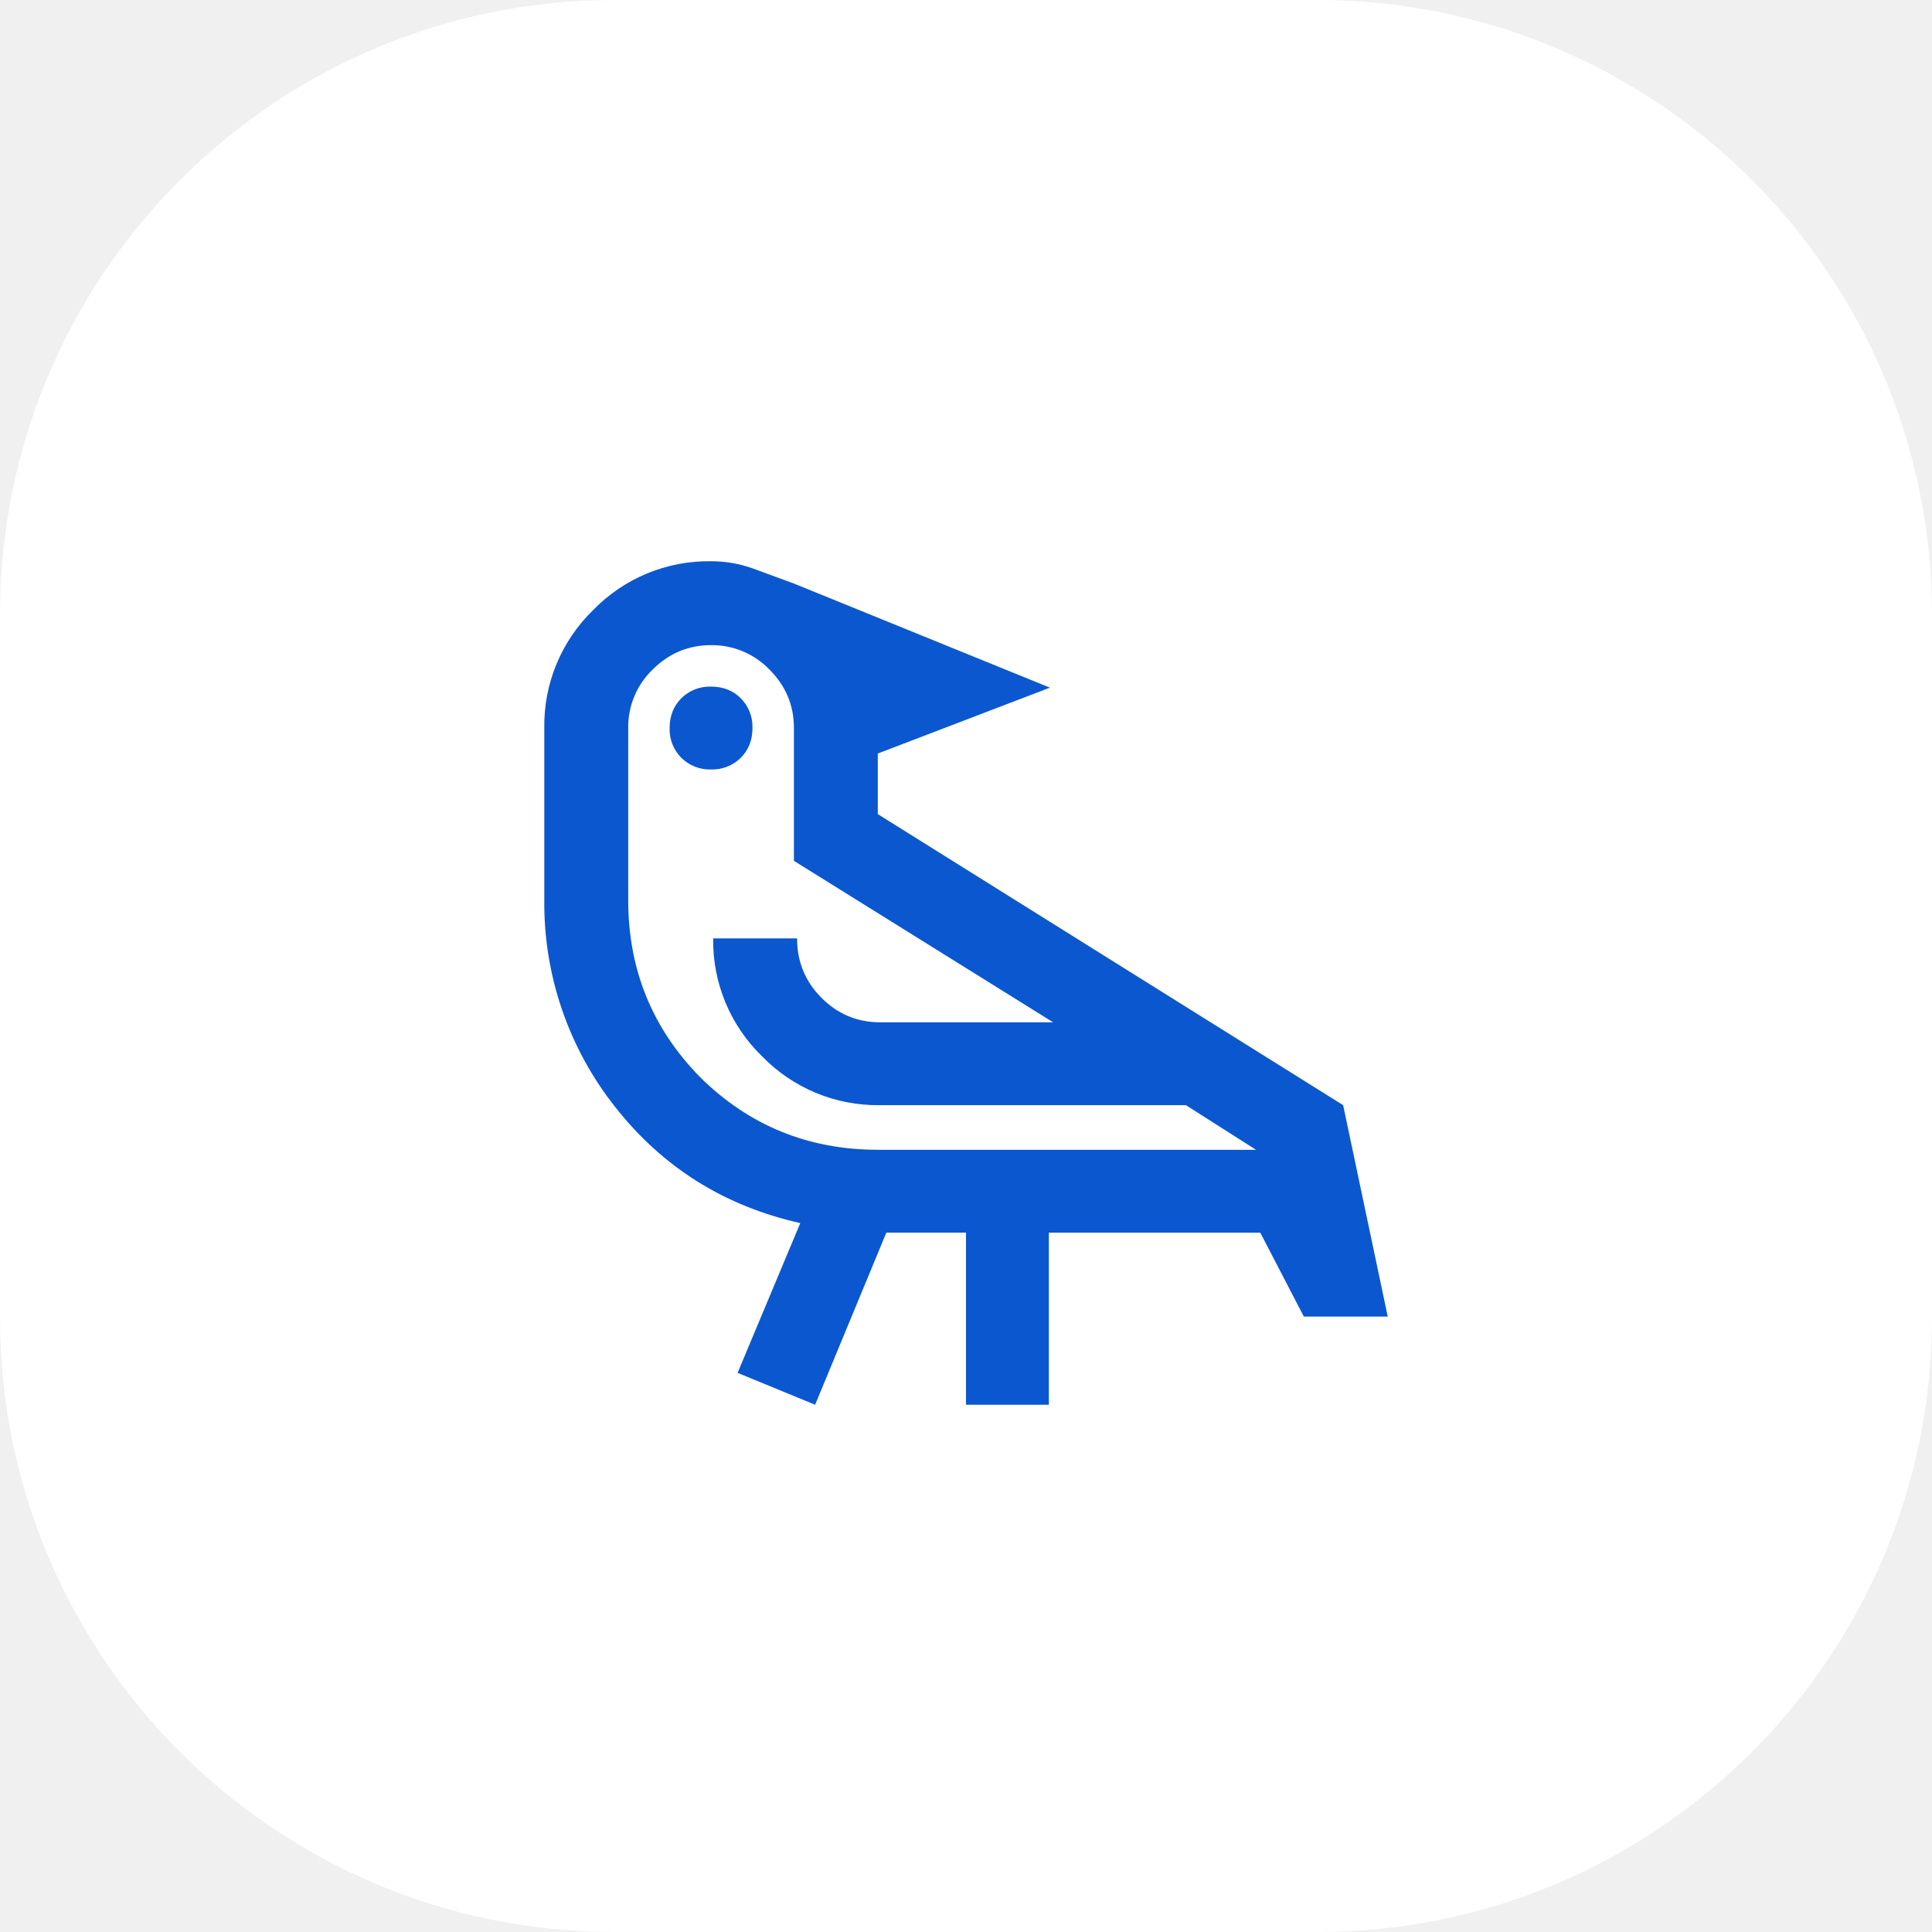
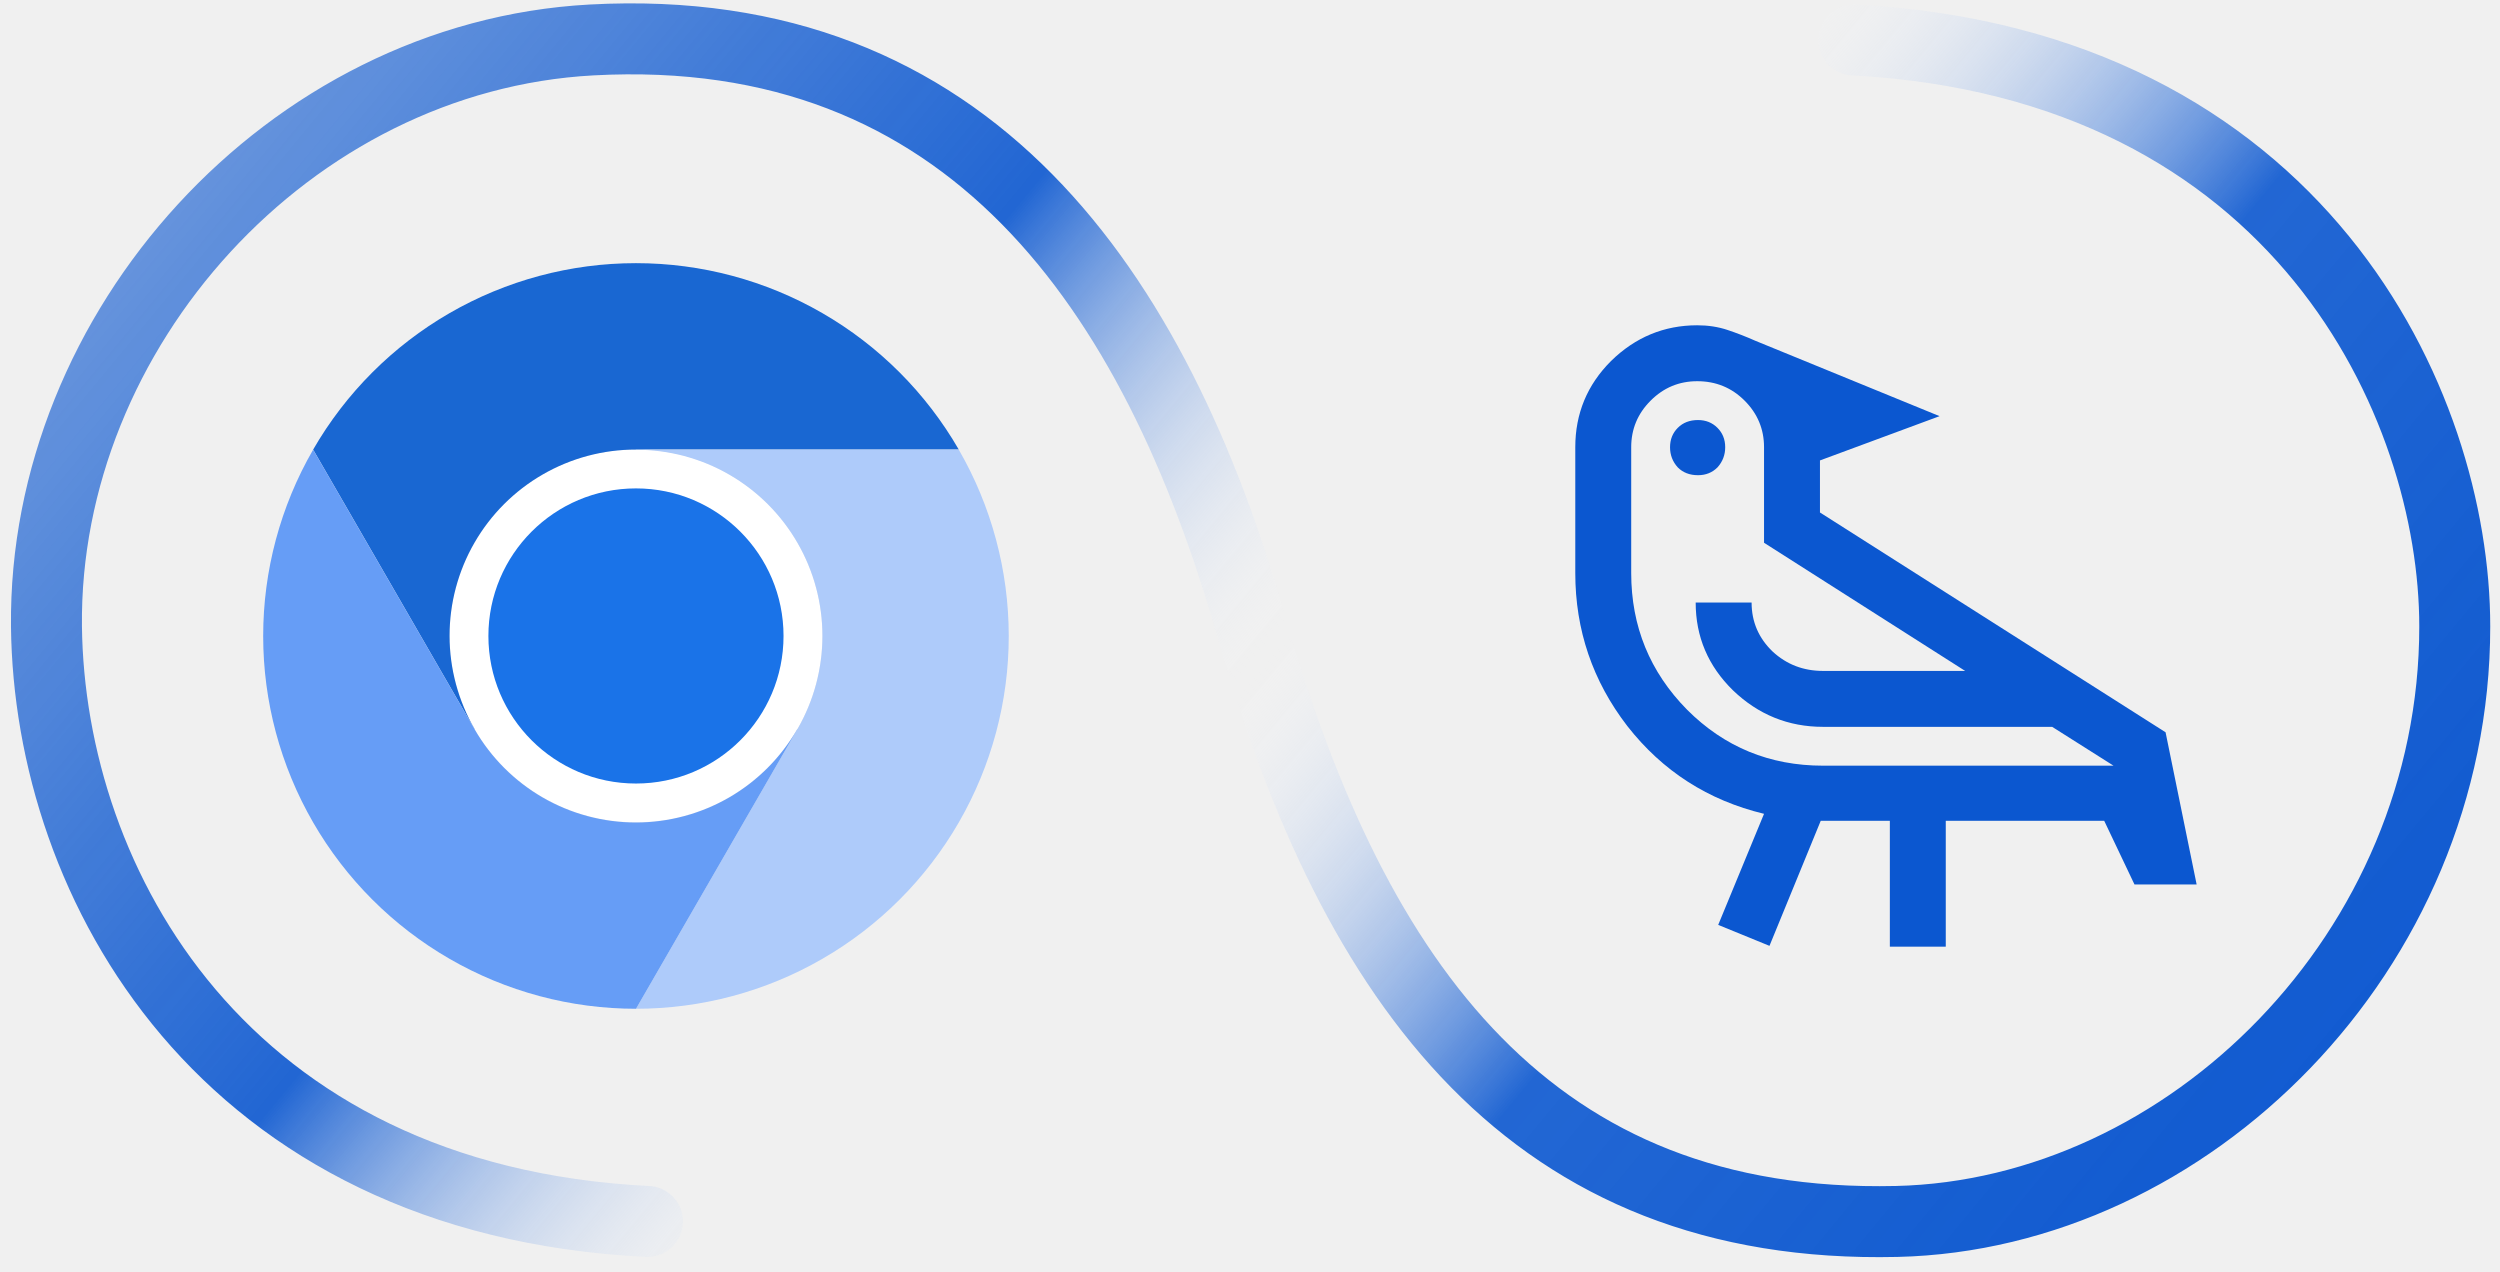
- <svg xmlns="http://www.w3.org/2000/svg" width="44" height="44" fill="none" viewBox="0 0 44 44">
-   <rect width="44" height="44" fill="#fff" rx="14" />
-   <g clip-path="url(#a)">
-     <path fill="#0B57D0" d="m18.564 31.992-1.766-.726 1.428-3.411c-1.726-.387-3.13-1.266-4.21-2.637a7.474 7.474 0 0 1-1.62-4.718v-3.92a3.66 3.66 0 0 1 1.112-2.685 3.66 3.66 0 0 1 2.686-1.113c.338 0 .66.057.967.17l.92.338 5.83 2.371-3.92 1.5v1.38l10.598 6.628 1.016 4.815h-1.911l-.992-1.911h-4.815v3.919H22v-3.92h-1.814l-1.622 3.92Zm1.428-5.806h8.613l-1.597-1.017H20.04a3.66 3.66 0 0 1-2.685-1.113 3.66 3.66 0 0 1-1.113-2.685h1.911c0 .532.186.984.557 1.355.37.37.814.556 1.33.556h3.944l-5.903-3.677V16.58c0-.517-.186-.96-.557-1.331a1.816 1.816 0 0 0-1.33-.556c-.517 0-.96.185-1.331.556a1.816 1.816 0 0 0-.556 1.33v3.92c0 1.58.548 2.927 1.645 4.04 1.112 1.097 2.46 1.646 4.04 1.646Zm-3.799-8.662a.918.918 0 0 1-.677-.266.918.918 0 0 1-.266-.677c0-.274.089-.5.266-.678a.918.918 0 0 1 .678-.266c.274 0 .5.089.677.266a.918.918 0 0 1 .266.678c0 .274-.089.5-.266.677a.918.918 0 0 1-.677.266Z" />
+ <svg xmlns="http://www.w3.org/2000/svg" width="114" height="58" viewBox="0 0 114 58" fill="none">
+   <g clip-path="url(#clip0_25130_39836)">
+     <path d="M84.532 1.822C104.89 2.9 111.937 18.451 111.937 28.57C111.937 43.41 99.755 55.391 86.49 55.698C69.905 56.082 61.757 45.012 57.059 28.57C52.67 13.203 44.205 0.884 26.968 1.822C13.153 2.573 1.971 15.046 2.119 28.57C2.248 40.3 10.145 54.738 29.525 55.698" stroke="url(#paint0_linear_25130_39836)" stroke-width="3.236" stroke-linecap="round" stroke-linejoin="round" />
+     <g clip-path="url(#clip1_25130_39836)">
+       <path d="M29 37.496C33.694 37.496 37.5 33.691 37.5 28.996C37.5 24.302 33.694 20.496 29 20.496C24.306 20.496 20.5 24.302 20.5 28.996C20.5 33.691 24.306 37.496 29 37.496Z" fill="white" />
+       <path d="M29 20.5H43.72C42.228 17.916 40.083 15.769 37.498 14.277C34.914 12.785 31.983 12 28.999 12C26.015 12 23.083 12.786 20.5 14.278C17.916 15.771 15.77 17.917 14.279 20.502L21.639 33.25L21.645 33.248C20.897 31.957 20.502 30.492 20.5 28.999C20.498 27.507 20.89 26.04 21.636 24.747C22.382 23.454 23.455 22.381 24.748 21.636C26.041 20.89 27.507 20.498 29 20.5V20.5Z" fill="#1967D2" />
+       <path d="M29 35.729C32.716 35.729 35.729 32.716 35.729 29C35.729 25.284 32.716 22.271 29 22.271C25.284 22.271 22.271 25.284 22.271 29C22.271 32.716 25.284 35.729 29 35.729Z" fill="#1A73E8" />
+       <path d="M36.361 33.252L29.001 46C31.985 46 34.916 45.215 37.5 43.723C40.085 42.231 42.23 40.085 43.722 37.501C45.214 34.917 45.999 31.985 45.999 29.001C45.998 26.017 45.212 23.086 43.719 20.502H28.999L28.998 20.509C30.49 20.506 31.957 20.896 33.25 21.641C34.544 22.386 35.618 23.459 36.364 24.751C37.111 26.043 37.504 27.51 37.503 29.002C37.503 30.494 37.108 31.96 36.361 33.252V33.252Z" fill="#AECBFA" />
+       <path d="M21.64 33.252L14.279 20.504C12.787 23.088 12.001 26.02 12.001 29.003C12.001 31.988 12.787 34.919 14.279 37.503C15.771 40.087 17.917 42.233 20.502 43.724C23.086 45.216 26.018 46.001 29.002 46L36.362 33.252L36.357 33.247C35.613 34.541 34.541 35.616 33.25 36.364C31.958 37.111 30.492 37.505 29 37.506C27.507 37.506 26.041 37.114 24.749 36.367C23.457 35.62 22.384 34.545 21.64 33.252V33.252Z" fill="#669DF6" />
+     </g>
+     <path d="M80.688 43.131L78.35 42.175L80.44 37.11C77.89 36.496 75.812 35.163 74.206 33.108C72.624 31.054 71.833 28.729 71.833 26.131V20.394C71.833 18.859 72.376 17.549 73.463 16.462C74.572 15.376 75.883 14.833 77.394 14.833C77.89 14.833 78.35 14.904 78.775 15.046C79.2 15.188 79.625 15.353 80.05 15.542L88.444 18.977L82.99 20.996V23.369L98.75 33.392L100.167 40.333H97.333L95.952 37.429H88.727V43.167H86.177V37.429H83.025L80.688 43.131ZM83.131 34.915H96.377L93.579 33.144H83.131C81.549 33.144 80.18 32.589 79.023 31.479C77.89 30.369 77.323 29.035 77.323 27.477H79.873C79.873 28.351 80.192 29.094 80.829 29.708C81.467 30.299 82.234 30.594 83.131 30.594H89.612L80.44 24.75V20.394C80.44 19.567 80.144 18.859 79.554 18.269C78.964 17.678 78.244 17.383 77.394 17.383C76.567 17.383 75.859 17.678 75.269 18.269C74.678 18.859 74.383 19.567 74.383 20.394V26.131C74.383 28.563 75.233 30.641 76.933 32.365C78.633 34.065 80.699 34.915 83.131 34.915ZM77.429 21.669C77.051 21.669 76.744 21.551 76.508 21.315C76.272 21.055 76.154 20.748 76.154 20.394C76.154 20.04 76.272 19.744 76.508 19.508C76.744 19.272 77.051 19.154 77.429 19.154C77.783 19.154 78.079 19.272 78.315 19.508C78.551 19.744 78.669 20.04 78.669 20.394C78.669 20.748 78.551 21.055 78.315 21.315C78.079 21.551 77.783 21.669 77.429 21.669Z" fill="#0B57D0" />
  </g>
  <defs>
-     <clipPath id="a">
-       <path fill="#fff" d="M9 9h26v26H9z" />
+     <linearGradient id="paint0_linear_25130_39836" x1="-1.6" y1="-12.436" x2="110.311" y2="80.15" gradientUnits="userSpaceOnUse">
+       <stop offset="0.113" stop-color="#0B57D0" stop-opacity="0.557" />
+       <stop offset="0.35" stop-color="#0B57D0" stop-opacity="0.9" />
+       <stop offset="0.5" stop-color="white" stop-opacity="0" />
+       <stop offset="0.65" stop-color="#0B57D0" stop-opacity="0.9" />
+       <stop offset="0.909" stop-color="#0B57D0" />
+     </linearGradient>
+     <clipPath id="clip0_25130_39836">
+       <rect width="114" height="58" fill="white" />
+     </clipPath>
+     <clipPath id="clip1_25130_39836">
+       <rect width="34" height="34" fill="white" transform="translate(12 12)" />
    </clipPath>
  </defs>
</svg>
